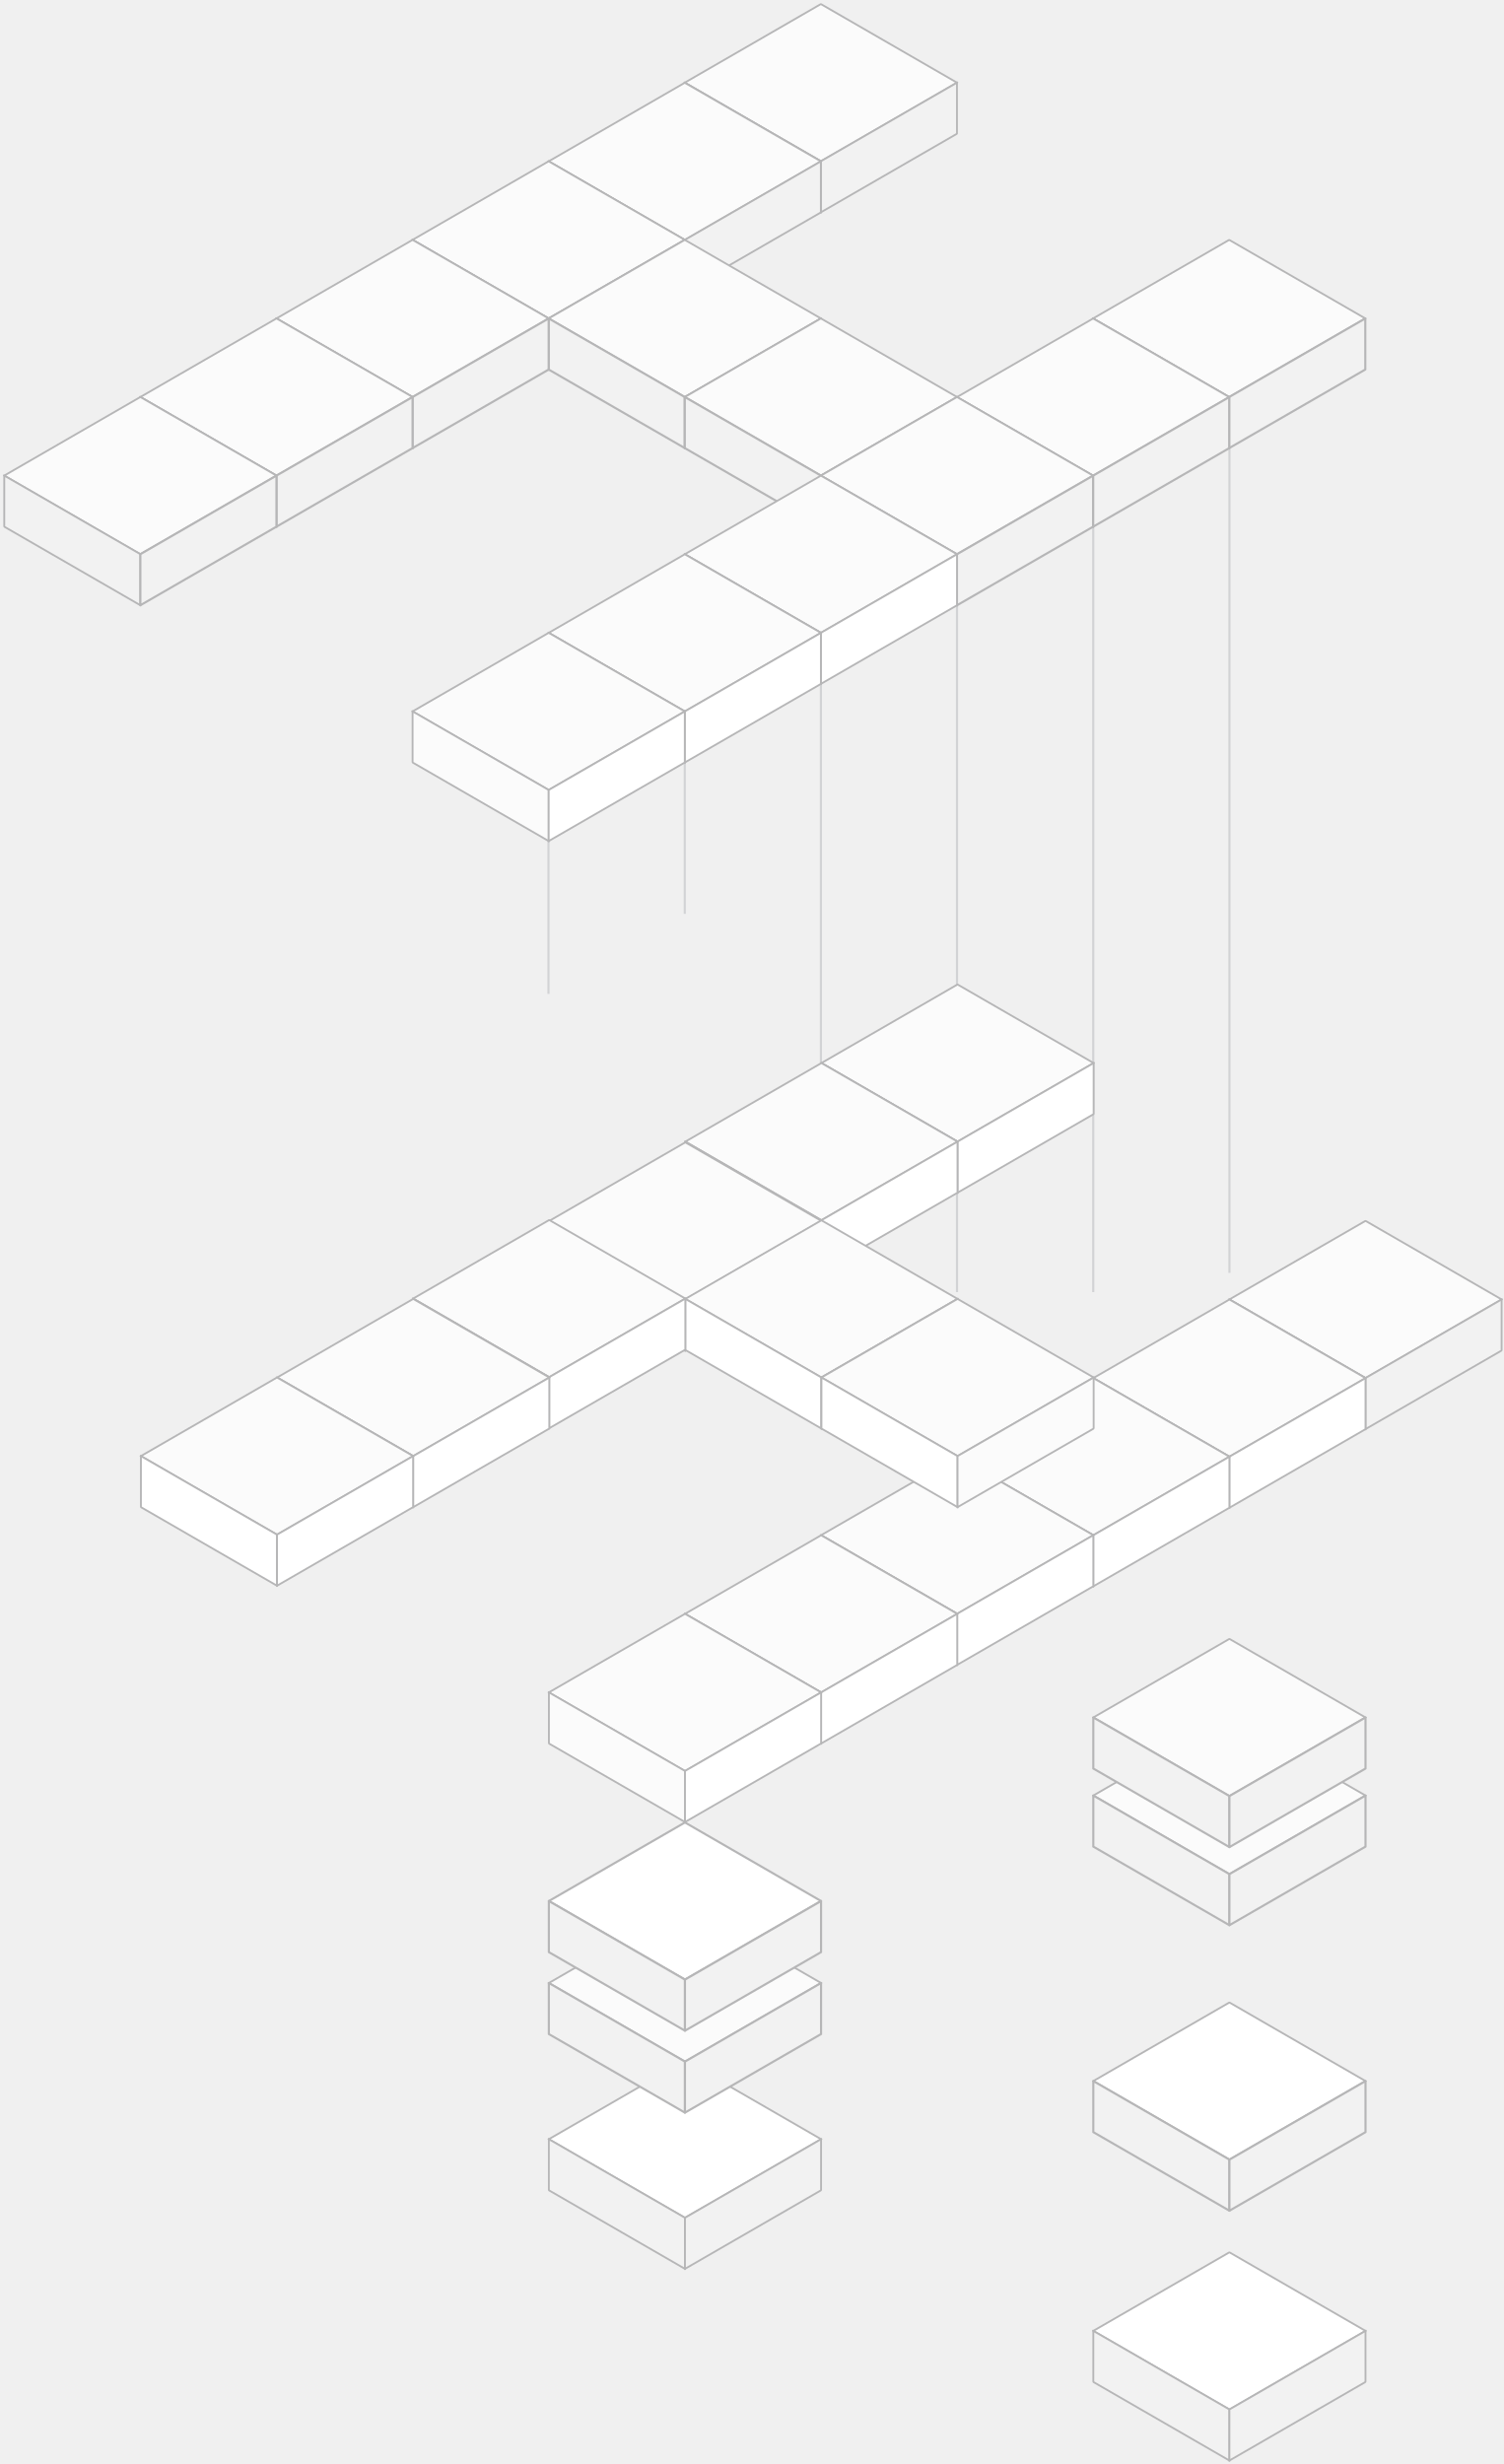
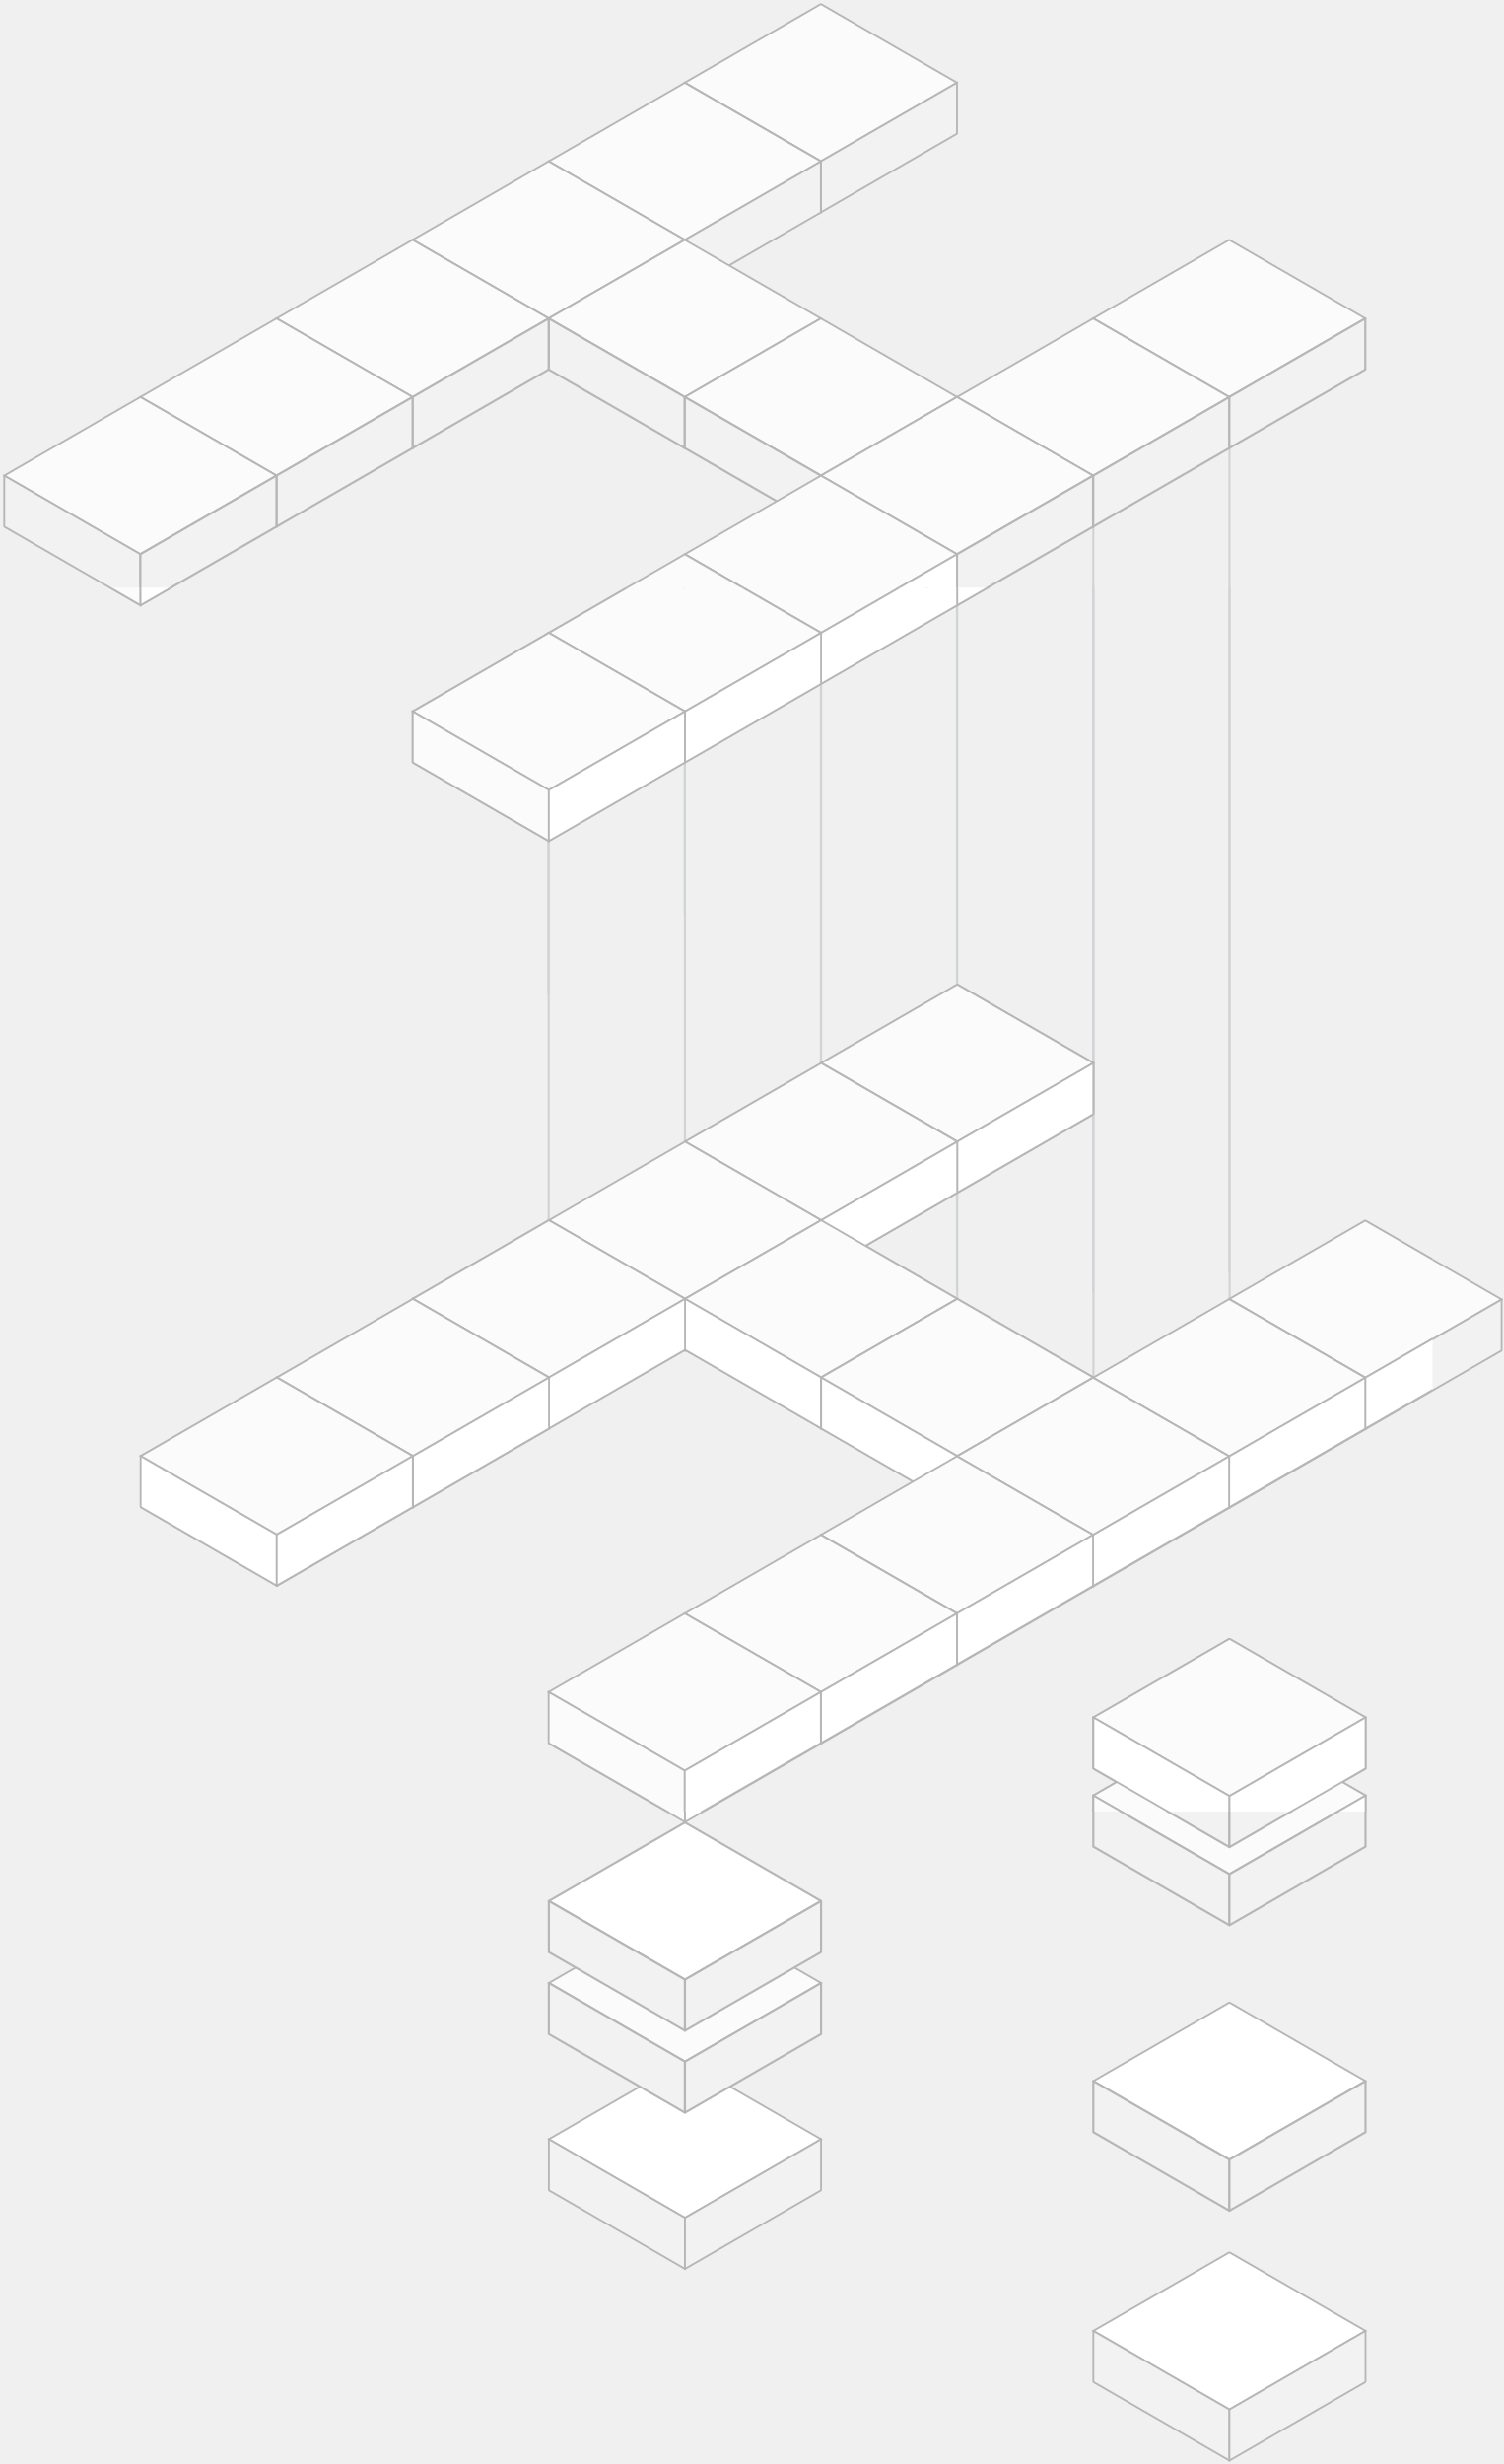
<svg xmlns="http://www.w3.org/2000/svg" width="371" height="608" viewBox="0 0 371 608" fill="none">
  <rect width="38.78" height="38.78" transform="matrix(0.866023 0.500004 -0.866023 0.500004 202.555 1.00195)" fill="#FBFBFB" stroke="#B6B6B7" stroke-width="0.527" stroke-linejoin="round" />
  <rect width="38.78" height="12.604" transform="matrix(0.866023 0.500004 0 1 168.971 20.3926)" fill="#FBFBFB" stroke="#B6B6B7" stroke-width="0.527" stroke-linejoin="round" />
  <rect width="38.78" height="12.604" transform="matrix(0.866023 -0.500004 0 1 202.555 39.7852)" fill="#F2F2F2" stroke="#B6B6B7" stroke-width="0.527" stroke-linejoin="round" />
  <rect width="38.78" height="38.78" transform="matrix(0.866023 0.500004 -0.866023 0.500004 168.969 20.4199)" fill="#FBFBFB" stroke="#B6B6B7" stroke-width="0.527" stroke-linejoin="round" />
  <rect width="38.78" height="12.604" transform="matrix(0.866023 0.500004 0 1 135.387 39.8105)" fill="#FBFBFB" stroke="#B6B6B7" stroke-width="0.527" stroke-linejoin="round" />
  <rect width="38.78" height="12.604" transform="matrix(0.866023 -0.500004 0 1 168.969 59.2031)" fill="#F2F2F2" stroke="#B6B6B7" stroke-width="0.527" stroke-linejoin="round" />
  <rect width="38.78" height="38.78" transform="matrix(0.866023 0.500004 -0.866023 0.500004 135.381 39.7969)" fill="#FBFBFB" stroke="#B6B6B7" stroke-width="0.527" stroke-linejoin="round" />
  <rect width="38.78" height="12.604" transform="matrix(0.866023 0.500004 0 1 101.799 59.1875)" fill="#FBFBFB" stroke="#B6B6B7" stroke-width="0.527" stroke-linejoin="round" />
  <rect width="38.78" height="12.604" transform="matrix(0.866023 -0.500004 0 1 135.381 78.5781)" fill="#FBFBFB" stroke="#B6B6B7" stroke-width="0.527" stroke-linejoin="round" />
  <rect width="38.78" height="38.78" transform="matrix(0.866023 0.500004 -0.866023 0.500004 168.975 59.1895)" fill="#FBFBFB" stroke="#B6B6B7" stroke-width="0.527" stroke-linejoin="round" />
  <path d="M135.391 78.58L168.975 97.97V110.574L135.391 91.184V78.58Z" fill="#F2F2F2" stroke="#B6B6B7" stroke-width="0.527" stroke-linejoin="round" />
  <rect width="38.78" height="12.604" transform="matrix(0.866023 -0.500004 0 1 168.975 97.9727)" fill="#FBFBFB" stroke="#B6B6B7" stroke-width="0.527" stroke-linejoin="round" />
  <rect width="38.78" height="38.78" transform="matrix(0.866023 0.500004 -0.866023 0.500004 202.561 78.5762)" fill="#FBFBFB" stroke="#B6B6B7" stroke-width="0.527" stroke-linejoin="round" />
  <path d="M168.979 97.967L202.563 117.357V129.96L168.979 110.57V97.967Z" fill="#F2F2F2" stroke="#B6B6B7" stroke-width="0.527" stroke-linejoin="round" />
  <rect width="38.78" height="12.604" transform="matrix(0.866023 -0.500004 0 1 202.561 117.359)" fill="#FBFBFB" stroke="#B6B6B7" stroke-width="0.527" stroke-linejoin="round" />
  <rect width="38.78" height="38.78" transform="matrix(0.866023 0.500004 -0.866023 0.500004 101.801 59.1895)" fill="#FBFBFB" stroke="#B6B6B7" stroke-width="0.527" stroke-linejoin="round" />
  <rect width="38.78" height="12.604" transform="matrix(0.866023 0.500004 0 1 68.2188 78.5801)" fill="#FBFBFB" stroke="#B6B6B7" stroke-width="0.527" stroke-linejoin="round" />
  <path d="M101.801 97.973L135.385 78.583V91.186L101.801 110.576V97.973Z" fill="#F2F2F2" stroke="#B6B6B7" stroke-width="0.527" stroke-linejoin="round" />
  <rect width="38.78" height="38.78" transform="matrix(0.866023 0.500004 -0.866023 0.500004 68.2207 78.5742)" fill="#FBFBFB" stroke="#B6B6B7" stroke-width="0.527" stroke-linejoin="round" />
  <rect width="38.78" height="12.604" transform="matrix(0.866023 0.500004 0 1 34.6387 97.9648)" fill="#FBFBFB" stroke="#B6B6B7" stroke-width="0.527" stroke-linejoin="round" />
  <path d="M68.221 117.357L101.805 97.967V110.571L68.221 129.961V117.357Z" fill="#F2F2F2" stroke="#B6B6B7" stroke-width="0.527" stroke-linejoin="round" />
  <rect width="38.78" height="38.78" transform="matrix(0.866023 0.500004 -0.866023 0.500004 34.6328 97.9629)" fill="#FBFBFB" stroke="#B6B6B7" stroke-width="0.527" stroke-linejoin="round" />
  <rect width="38.78" height="12.604" transform="matrix(0.866023 0.500004 0 1 1.05078 117.354)" fill="#F2F2F2" stroke="#B6B6B7" stroke-width="0.527" stroke-linejoin="round" />
  <path d="M34.633 136.746L68.217 117.356V129.96L34.633 149.35V136.746Z" fill="#F2F2F2" stroke="#B6B6B7" stroke-width="0.527" stroke-linejoin="round" />
  <path d="M303.371 314.077V110.465" stroke="#D2D3D5" stroke-width="0.527" stroke-linejoin="round" />
  <path d="M269.77 318.84V129.316" stroke="#D2D3D5" stroke-width="0.527" stroke-linejoin="round" />
  <path d="M236.148 318.832V149.064" stroke="#D2D3D5" stroke-width="0.527" stroke-linejoin="round" />
  <path d="M202.566 321.116V168.33" stroke="#D2D3D5" stroke-width="0.527" stroke-linejoin="round" />
  <path d="M168.971 225.502V187.582" stroke="#D2D3D5" stroke-width="0.527" stroke-linejoin="round" />
  <path d="M135.346 245.239V207.318" stroke="#D2D3D5" stroke-width="0.527" stroke-linejoin="round" />
  <rect width="38.78" height="38.78" transform="matrix(0.866023 0.500004 -0.866023 0.500004 303.311 59.1875)" fill="#FBFBFB" stroke="#B6B6B7" stroke-width="0.527" stroke-linejoin="round" />
  <rect width="38.78" height="12.604" transform="matrix(0.866023 0.500004 0 1 269.729 78.5781)" fill="#FBFBFB" stroke="#B6B6B7" stroke-width="0.527" stroke-linejoin="round" />
  <path d="M303.311 97.969L336.895 78.579V91.182L303.311 110.572V97.969Z" fill="#F2F2F2" stroke="#B6B6B7" stroke-width="0.527" stroke-linejoin="round" />
  <rect width="38.78" height="38.78" transform="matrix(0.866023 0.500004 -0.866023 0.500004 269.727 78.5918)" fill="#FBFBFB" stroke="#B6B6B7" stroke-width="0.527" stroke-linejoin="round" />
  <rect width="38.78" height="12.604" transform="matrix(0.866023 0.500004 0 1 236.145 97.9824)" fill="#FBFBFB" stroke="#B6B6B7" stroke-width="0.527" stroke-linejoin="round" />
  <path d="M269.727 117.375L303.311 97.985V110.588L269.727 129.979V117.375Z" fill="#F2F2F2" stroke="#B6B6B7" stroke-width="0.527" stroke-linejoin="round" />
  <rect width="38.78" height="38.78" transform="matrix(0.866023 0.500004 -0.866023 0.500004 236.141 97.9707)" fill="#FBFBFB" stroke="#B6B6B7" stroke-width="0.527" stroke-linejoin="round" />
  <rect width="38.78" height="12.604" transform="matrix(0.866023 0.500004 0 1 202.559 117.363)" fill="#FBFBFB" stroke="#B6B6B7" stroke-width="0.527" stroke-linejoin="round" />
  <path d="M236.141 136.758L269.725 117.368V129.971L236.141 149.361V136.758Z" fill="#F2F2F2" stroke="#B6B6B7" stroke-width="0.527" stroke-linejoin="round" />
  <rect width="38.78" height="38.78" transform="matrix(0.866023 0.500004 -0.866023 0.500004 202.561 117.367)" fill="#FBFBFB" stroke="#B6B6B7" stroke-width="0.527" stroke-linejoin="round" />
  <rect width="38.78" height="12.604" transform="matrix(0.866023 0.500004 0 1 168.979 136.758)" fill="#FBFBFB" stroke="#B6B6B7" stroke-width="0.527" stroke-linejoin="round" />
  <rect width="38.78" height="12.604" transform="matrix(0.866023 -0.500004 0 1 202.561 156.148)" fill="white" stroke="#B6B6B7" stroke-width="0.527" stroke-linejoin="round" />
  <rect width="38.78" height="38.78" transform="matrix(0.866023 0.500004 -0.866023 0.500004 168.979 136.762)" fill="#FBFBFB" stroke="#B6B6B7" stroke-width="0.527" stroke-linejoin="round" />
  <rect width="38.78" height="12.604" transform="matrix(0.866023 0.500004 0 1 135.396 156.152)" fill="#FBFBFB" stroke="#B6B6B7" stroke-width="0.527" stroke-linejoin="round" />
  <rect width="38.78" height="12.604" transform="matrix(0.866023 -0.500004 0 1 168.979 175.545)" fill="white" stroke="#B6B6B7" stroke-width="0.527" stroke-linejoin="round" />
  <rect width="38.78" height="38.78" transform="matrix(0.866023 0.500004 -0.866023 0.500004 135.393 156.148)" fill="#FBFBFB" stroke="#B6B6B7" stroke-width="0.527" stroke-linejoin="round" />
  <rect width="38.78" height="12.604" transform="matrix(0.866023 0.500004 0 1 101.809 175.539)" fill="#FBFBFB" stroke="#B6B6B7" stroke-width="0.527" stroke-linejoin="round" />
  <rect width="38.78" height="12.604" transform="matrix(0.866023 -0.500004 0 1 135.393 194.93)" fill="white" stroke="#B6B6B7" stroke-width="0.527" stroke-linejoin="round" />
  <rect width="38.78" height="38.78" transform="matrix(0.866023 0.500004 -0.866023 0.500004 303.365 423.664)" fill="#FBFBFB" stroke="#B6B6B7" stroke-width="0.527" stroke-linejoin="round" />
  <path d="M269.783 443.055L303.367 462.445V475.048L269.783 455.658V443.055Z" fill="#F2F2F2" stroke="#B6B6B7" stroke-width="0.527" stroke-linejoin="round" />
  <path d="M303.365 462.447L336.95 443.057V455.661L303.365 475.051V462.447Z" fill="#F2F2F2" stroke="#B6B6B7" stroke-width="0.527" stroke-linejoin="round" />
  <rect width="38.78" height="38.78" transform="matrix(0.866023 0.500004 -0.866023 0.500004 303.365 555.762)" fill="white" stroke="#B6B6B7" stroke-width="0.527" stroke-linejoin="round" />
  <rect width="38.78" height="12.604" transform="matrix(0.866023 0.500004 0 1 269.783 575.152)" fill="#F2F2F2" stroke="#B6B6B7" stroke-width="0.527" stroke-linejoin="round" />
  <rect width="38.78" height="12.604" transform="matrix(0.866023 -0.500004 0 1 303.363 594.543)" fill="#F2F2F2" stroke="#B6B6B7" stroke-width="0.527" stroke-linejoin="round" />
  <rect width="38.78" height="38.78" transform="matrix(0.866023 0.500004 -0.866023 0.500004 303.365 494.113)" fill="white" stroke="#B6B6B7" stroke-width="0.527" stroke-linejoin="round" />
  <path d="M269.781 513.504L303.366 532.894V545.498L269.781 526.107V513.504Z" fill="#F2F2F2" stroke="#B6B6B7" stroke-width="0.527" stroke-linejoin="round" />
  <path d="M303.365 532.896L336.95 513.506V526.11L303.365 545.5V532.896Z" fill="#F2F2F2" stroke="#B6B6B7" stroke-width="0.527" stroke-linejoin="round" />
  <rect width="38.78" height="38.78" transform="matrix(0.866023 0.500004 -0.866023 0.500004 169.018 508.459)" fill="white" stroke="#B6B6B7" stroke-width="0.527" stroke-linejoin="round" />
  <rect width="38.78" height="12.604" transform="matrix(0.866023 0.500004 0 1 135.436 527.85)" fill="#F2F2F2" stroke="#B6B6B7" stroke-width="0.527" stroke-linejoin="round" />
  <rect width="38.78" height="12.604" transform="matrix(0.866023 -0.500004 0 1 169.02 547.242)" fill="#F2F2F2" stroke="#B6B6B7" stroke-width="0.527" stroke-linejoin="round" />
  <rect width="38.78" height="38.78" transform="matrix(0.866023 0.500004 -0.866023 0.500004 336.949 301.25)" fill="#FBFBFB" stroke="#B6B6B7" stroke-width="0.527" stroke-linejoin="round" />
  <rect width="38.78" height="12.604" transform="matrix(0.866023 0.500004 0 1 303.365 320.641)" fill="#FBFBFB" stroke="#B6B6B7" stroke-width="0.527" stroke-linejoin="round" />
  <rect width="38.78" height="12.604" transform="matrix(0.866023 -0.500004 0 1 336.949 340.033)" fill="#F2F2F2" stroke="#B6B6B7" stroke-width="0.527" stroke-linejoin="round" />
  <rect width="38.78" height="38.78" transform="matrix(0.866023 0.500004 -0.866023 0.500004 303.367 320.656)" fill="#FBFBFB" stroke="#B6B6B7" stroke-width="0.527" stroke-linejoin="round" />
  <rect width="38.78" height="12.604" transform="matrix(0.866023 0.500004 0 1 269.785 340.045)" fill="#FBFBFB" stroke="#B6B6B7" stroke-width="0.527" stroke-linejoin="round" />
  <rect width="38.78" height="12.604" transform="matrix(0.866023 -0.500004 0 1 303.367 359.438)" fill="white" stroke="#B6B6B7" stroke-width="0.527" stroke-linejoin="round" />
  <rect width="38.78" height="38.78" transform="matrix(0.866023 0.500004 -0.866023 0.500004 303.365 404.398)" fill="#FBFBFB" stroke="#B6B6B7" stroke-width="0.527" stroke-linejoin="round" />
  <path d="M269.781 423.789L303.366 443.179V455.783L269.781 436.393V423.789Z" fill="#F2F2F2" stroke="#B6B6B7" stroke-width="0.527" stroke-linejoin="round" />
  <path d="M303.365 443.182L336.95 423.792V436.395L303.365 455.785V443.182Z" fill="#F2F2F2" stroke="#B6B6B7" stroke-width="0.527" stroke-linejoin="round" />
  <rect width="38.78" height="38.78" transform="matrix(0.866023 0.500004 -0.866023 0.500004 269.779 340.043)" fill="#FBFBFB" stroke="#B6B6B7" stroke-width="0.527" stroke-linejoin="round" />
  <rect width="38.78" height="12.604" transform="matrix(0.866023 0.500004 0 1 236.197 359.434)" fill="#FBFBFB" stroke="#B6B6B7" stroke-width="0.527" stroke-linejoin="round" />
  <rect width="38.78" height="12.604" transform="matrix(0.866023 -0.500004 0 1 269.779 378.826)" fill="white" stroke="#B6B6B7" stroke-width="0.527" stroke-linejoin="round" />
  <rect width="38.78" height="38.78" transform="matrix(0.866023 0.500004 -0.866023 0.500004 236.199 359.422)" fill="#FBFBFB" stroke="#B6B6B7" stroke-width="0.527" stroke-linejoin="round" />
  <rect width="38.78" height="12.604" transform="matrix(0.866023 0.500004 0 1 202.615 378.812)" fill="#FBFBFB" stroke="#B6B6B7" stroke-width="0.527" stroke-linejoin="round" />
  <rect width="38.78" height="12.604" transform="matrix(0.866023 -0.500004 0 1 236.199 398.201)" fill="white" stroke="#B6B6B7" stroke-width="0.527" stroke-linejoin="round" />
  <rect width="38.78" height="38.78" transform="matrix(0.866023 0.500004 -0.866023 0.500004 202.617 378.83)" fill="#FBFBFB" stroke="#B6B6B7" stroke-width="0.527" stroke-linejoin="round" />
  <rect width="38.78" height="12.604" transform="matrix(0.866023 0.500004 0 1 169.035 398.221)" fill="#FBFBFB" stroke="#B6B6B7" stroke-width="0.527" stroke-linejoin="round" />
  <rect width="38.78" height="12.604" transform="matrix(0.866023 -0.500004 0 1 202.617 417.615)" fill="white" stroke="#B6B6B7" stroke-width="0.527" stroke-linejoin="round" />
  <rect width="38.78" height="38.78" transform="matrix(0.866023 0.500004 -0.866023 0.500004 169.029 398.215)" fill="#FBFBFB" stroke="#B6B6B7" stroke-width="0.527" stroke-linejoin="round" />
  <rect width="38.78" height="12.604" transform="matrix(0.866023 0.500004 0 1 135.447 417.605)" fill="#FBFBFB" stroke="#B6B6B7" stroke-width="0.527" stroke-linejoin="round" />
  <rect width="38.78" height="12.604" transform="matrix(0.866023 -0.500004 0 1 169.029 436.996)" fill="white" stroke="#B6B6B7" stroke-width="0.527" stroke-linejoin="round" />
  <rect width="38.78" height="38.78" transform="matrix(0.866023 0.500004 -0.866023 0.500004 169.018 469.92)" fill="#FBFBFB" stroke="#B6B6B7" stroke-width="0.527" stroke-linejoin="round" />
  <path d="M135.434 489.311L169.018 508.701V521.304L135.434 501.914V489.311Z" fill="#F2F2F2" stroke="#B6B6B7" stroke-width="0.527" stroke-linejoin="round" />
  <path d="M169.018 508.701L202.602 489.311V501.915L169.018 521.305V508.701Z" fill="#F2F2F2" stroke="#B6B6B7" stroke-width="0.527" stroke-linejoin="round" />
  <path d="M169.018 449.699L202.602 469.089L169.018 488.479L135.433 469.089L169.018 449.699Z" fill="white" stroke="#B6B6B7" stroke-width="0.527" stroke-linejoin="round" />
  <path d="M135.436 469.09L169.02 488.48V501.083L135.436 481.693V469.09Z" fill="#F2F2F2" stroke="#B6B6B7" stroke-width="0.527" stroke-linejoin="round" />
  <path d="M169.018 488.48L202.602 469.09V481.694L169.018 501.084V488.48Z" fill="#F2F2F2" stroke="#B6B6B7" stroke-width="0.527" stroke-linejoin="round" />
  <rect width="38.78" height="38.78" transform="matrix(0.866023 0.500004 -0.866023 0.500004 236.275 242.92)" fill="#FBFBFB" stroke="#B6B6B7" stroke-width="0.527" stroke-linejoin="round" />
  <rect width="38.78" height="12.604" transform="matrix(0.866023 0.500004 0 1 202.693 262.311)" fill="#FBFBFB" stroke="#B6B6B7" stroke-width="0.527" stroke-linejoin="round" />
  <rect width="38.78" height="12.604" transform="matrix(0.866023 -0.500004 0 1 236.277 281.701)" fill="white" stroke="#B6B6B7" stroke-width="0.527" stroke-linejoin="round" />
  <rect width="38.78" height="38.78" transform="matrix(0.866023 0.500004 -0.866023 0.500004 202.689 262.312)" fill="#FBFBFB" stroke="#B6B6B7" stroke-width="0.527" stroke-linejoin="round" />
  <rect width="38.78" height="12.604" transform="matrix(0.866023 0.500004 0 1 169.107 281.703)" fill="#FBFBFB" stroke="#B6B6B7" stroke-width="0.527" stroke-linejoin="round" />
  <rect width="38.78" height="12.604" transform="matrix(0.866023 -0.500004 0 1 202.689 301.094)" fill="white" stroke="#B6B6B7" stroke-width="0.527" stroke-linejoin="round" />
  <rect width="38.78" height="38.78" transform="matrix(0.866023 0.500004 -0.866023 0.500004 169.105 281.883)" fill="#FBFBFB" stroke="#B6B6B7" stroke-width="0.527" stroke-linejoin="round" />
  <rect width="38.78" height="12.604" transform="matrix(0.866023 0.500004 0 1 135.521 301.273)" fill="#FBFBFB" stroke="#B6B6B7" stroke-width="0.527" stroke-linejoin="round" />
  <rect width="38.78" height="12.604" transform="matrix(0.866023 -0.500004 0 1 169.105 320.666)" fill="#FBFBFB" stroke="#B6B6B7" stroke-width="0.527" stroke-linejoin="round" />
  <rect width="38.78" height="38.78" transform="matrix(0.866023 0.500004 -0.866023 0.500004 202.693 301.115)" fill="#FBFBFB" stroke="#B6B6B7" stroke-width="0.527" stroke-linejoin="round" />
  <rect width="38.78" height="12.604" transform="matrix(0.866023 0.500004 0 1 169.109 320.506)" fill="white" stroke="#B6B6B7" stroke-width="0.527" stroke-linejoin="round" />
  <rect width="38.78" height="12.604" transform="matrix(0.866023 -0.500004 0 1 202.693 339.896)" fill="#FBFBFB" stroke="#B6B6B7" stroke-width="0.527" stroke-linejoin="round" />
  <rect width="38.78" height="38.78" transform="matrix(0.866023 0.500004 -0.866023 0.500004 236.281 320.508)" fill="#FBFBFB" stroke="#B6B6B7" stroke-width="0.527" stroke-linejoin="round" />
  <rect width="38.78" height="12.604" transform="matrix(0.866023 0.500004 0 1 202.699 339.898)" fill="white" stroke="#B6B6B7" stroke-width="0.527" stroke-linejoin="round" />
  <rect width="38.78" height="12.604" transform="matrix(0.866023 -0.500004 0 1 236.281 359.291)" fill="#FBFBFB" stroke="#B6B6B7" stroke-width="0.527" stroke-linejoin="round" />
  <rect width="38.78" height="38.78" transform="matrix(0.866023 0.500004 -0.866023 0.500004 135.523 301.037)" fill="#FBFBFB" stroke="#B6B6B7" stroke-width="0.527" stroke-linejoin="round" />
  <rect width="38.78" height="12.604" transform="matrix(0.866023 0.500004 0 1 101.941 320.428)" fill="#FBFBFB" stroke="#B6B6B7" stroke-width="0.527" stroke-linejoin="round" />
  <rect width="38.78" height="12.604" transform="matrix(0.866023 -0.500004 0 1 135.523 339.818)" fill="white" stroke="#B6B6B7" stroke-width="0.527" stroke-linejoin="round" />
  <rect width="38.78" height="38.78" transform="matrix(0.866023 0.500004 -0.866023 0.500004 101.961 320.512)" fill="#FBFBFB" stroke="#B6B6B7" stroke-width="0.527" stroke-linejoin="round" />
  <rect width="38.78" height="12.604" transform="matrix(0.866023 0.500004 0 1 68.3789 339.902)" fill="#FBFBFB" stroke="#B6B6B7" stroke-width="0.527" stroke-linejoin="round" />
  <rect width="38.78" height="12.604" transform="matrix(0.866023 -0.500004 0 1 101.961 359.295)" fill="white" stroke="#B6B6B7" stroke-width="0.527" stroke-linejoin="round" />
  <rect width="38.78" height="38.78" transform="matrix(0.866023 0.500004 -0.866023 0.500004 68.3555 339.898)" fill="#FBFBFB" stroke="#B6B6B7" stroke-width="0.527" stroke-linejoin="round" />
  <rect width="38.78" height="12.604" transform="matrix(0.866023 0.500004 0 1 34.7734 359.289)" fill="white" stroke="#B6B6B7" stroke-width="0.527" stroke-linejoin="round" />
  <rect width="38.78" height="12.604" transform="matrix(0.866023 -0.500004 0 1 68.3555 378.676)" fill="white" stroke="#B6B6B7" stroke-width="0.527" stroke-linejoin="round" />
+   <g clip-path="url(#clip0_3009_337945)">
+     <rect width="38.78" height="12.604" transform="matrix(0.866023 0.500004 0 1 1.08984 117.355)" fill="#FBFBFB" stroke="#B6B6B7" stroke-width="0.527" stroke-linejoin="round" />
+     <rect width="38.78" height="12.604" transform="matrix(0.866023 -0.500004 0 1 34.6719 136.748)" fill="white" stroke="#B6B6B7" stroke-width="0.527" stroke-linejoin="round" />
+     <path d="M303.41 340.092V110.467" stroke="#D2D3D5" stroke-width="0.527" stroke-linejoin="round" />
+     <path d="M269.809 340.294L269.809 129.316" stroke="#D2D3D5" stroke-width="0.527" stroke-linejoin="round" />
+     <path d="M236.188 320.443V149.066" stroke="#D2D3D5" stroke-width="0.527" stroke-linejoin="round" />
+     <path d="M202.605 321.118V168.332" stroke="#D2D3D5" stroke-width="0.527" stroke-linejoin="round" />
+     <path d="M169.01 301.504V187.584" stroke="#D2D3D5" stroke-width="0.527" stroke-linejoin="round" />
+     <path d="M135.385 320.241V207.32" stroke="#D2D3D5" stroke-width="0.527" stroke-linejoin="round" />
+     <rect width="38.78" height="12.604" transform="matrix(0.866023 0.500004 0 1 202.598 117.365)" fill="#FBFBFB" stroke="#B6B6B7" stroke-width="0.527" stroke-linejoin="round" />
+     <rect width="38.78" height="12.604" transform="matrix(0.866023 -0.500004 0 1 236.18 136.76)" fill="white" stroke="#B6B6B7" stroke-width="0.527" stroke-linejoin="round" />
+     <rect width="38.78" height="38.78" transform="matrix(0.866023 0.500004 -0.866023 0.500004 202.6 117.371)" fill="#FBFBFB" stroke="#B6B6B7" stroke-width="0.527" stroke-linejoin="round" />
+     <rect width="38.78" height="12.604" transform="matrix(0.866023 0.500004 0 1 169.018 136.762)" fill="#FBFBFB" stroke="#B6B6B7" stroke-width="0.527" stroke-linejoin="round" />
+     <rect width="38.78" height="12.604" transform="matrix(0.866023 -0.500004 0 1 202.6 156.152)" fill="white" stroke="#B6B6B7" stroke-width="0.527" stroke-linejoin="round" />
+     <rect width="38.78" height="38.78" transform="matrix(0.866023 0.500004 -0.866023 0.500004 169.018 136.764)" fill="#FBFBFB" stroke="#B6B6B7" stroke-width="0.527" stroke-linejoin="round" />
+     <rect width="38.78" height="12.604" transform="matrix(0.866023 0.500004 0 1 135.436 156.154)" fill="#FBFBFB" stroke="#B6B6B7" stroke-width="0.527" stroke-linejoin="round" />
+     <rect width="38.78" height="12.604" transform="matrix(0.866023 -0.500004 0 1 169.02 175.547)" fill="white" stroke="#B6B6B7" stroke-width="0.527" stroke-linejoin="round" />
+     <rect width="38.78" height="38.78" transform="matrix(0.866023 0.500004 -0.866023 0.500004 135.432 156.15)" fill="#FBFBFB" stroke="#B6B6B7" stroke-width="0.527" stroke-linejoin="round" />
+     <rect width="38.78" height="12.604" transform="matrix(0.866023 0.500004 0 1 101.85 175.541)" fill="#FBFBFB" stroke="#B6B6B7" stroke-width="0.527" stroke-linejoin="round" />
+     <rect width="38.78" height="12.604" transform="matrix(0.866023 -0.500004 0 1 135.432 194.932)" fill="white" stroke="#B6B6B7" stroke-width="0.527" stroke-linejoin="round" />
+     <rect width="38.78" height="38.78" transform="matrix(0.866023 0.500004 -0.866023 0.500004 236.205 242.914)" fill="#FBFBFB" stroke="#B6B6B7" stroke-width="0.527" stroke-linejoin="round" />
+     <rect width="38.78" height="12.604" transform="matrix(0.866023 0.500004 0 1 202.623 262.305)" fill="#FBFBFB" stroke="#B6B6B7" stroke-width="0.527" stroke-linejoin="round" />
+     <rect width="38.78" height="12.604" transform="matrix(0.866023 -0.500004 0 1 236.207 281.695)" fill="white" stroke="#B6B6B7" stroke-width="0.527" stroke-linejoin="round" />
+     <rect width="38.78" height="38.78" transform="matrix(0.866023 0.500004 -0.866023 0.500004 202.619 262.324)" fill="#FBFBFB" stroke="#B6B6B7" stroke-width="0.527" stroke-linejoin="round" />
+     <rect width="38.78" height="12.604" transform="matrix(0.866023 0.500004 0 1 169.037 281.715)" fill="#FBFBFB" stroke="#B6B6B7" stroke-width="0.527" stroke-linejoin="round" />
+     <rect width="38.78" height="12.604" transform="matrix(0.866023 -0.500004 0 1 202.619 301.105)" fill="white" stroke="#B6B6B7" stroke-width="0.527" stroke-linejoin="round" />
+     <rect width="38.78" height="38.78" transform="matrix(0.866023 0.500004 -0.866023 0.500004 169.033 281.709)" fill="#FBFBFB" stroke="#B6B6B7" stroke-width="0.527" stroke-linejoin="round" />
+     <rect width="38.78" height="12.604" transform="matrix(0.866023 0.500004 0 1 135.451 301.1)" fill="#FBFBFB" stroke="#B6B6B7" stroke-width="0.527" stroke-linejoin="round" />
+     <rect width="38.78" height="12.604" transform="matrix(0.866023 -0.500004 0 1 169.033 320.492)" fill="#FBFBFB" stroke="#B6B6B7" stroke-width="0.527" stroke-linejoin="round" />
+     <rect width="38.78" height="38.78" transform="matrix(0.866023 0.500004 -0.866023 0.500004 202.623 301.094)" fill="#FBFBFB" stroke="#B6B6B7" stroke-width="0.527" stroke-linejoin="round" />
+     <rect width="38.78" height="12.604" transform="matrix(0.866023 0.500004 0 1 169.041 320.484)" fill="white" stroke="#B6B6B7" stroke-width="0.527" stroke-linejoin="round" />
+     <rect width="38.78" height="12.604" transform="matrix(0.866023 -0.500004 0 1 202.623 339.875)" fill="#FBFBFB" stroke="#B6B6B7" stroke-width="0.527" stroke-linejoin="round" />
+     <rect width="38.78" height="38.78" transform="matrix(0.866023 0.500004 -0.866023 0.500004 236.209 320.5)" fill="#FBFBFB" stroke="#B6B6B7" stroke-width="0.527" stroke-linejoin="round" />
+     <rect width="38.78" height="12.604" transform="matrix(0.866023 0.500004 0 1 202.627 339.891)" fill="white" stroke="#B6B6B7" stroke-width="0.527" stroke-linejoin="round" />
+     <rect width="38.78" height="12.604" transform="matrix(0.866023 -0.500004 0 1 236.211 359.283)" fill="#FBFBFB" stroke="#B6B6B7" stroke-width="0.527" stroke-linejoin="round" />
+     <rect width="38.78" height="38.78" transform="matrix(0.866023 0.500004 -0.866023 0.500004 135.453 301.094)" fill="#FBFBFB" stroke="#B6B6B7" stroke-width="0.527" stroke-linejoin="round" />
+     <rect width="38.78" height="12.604" transform="matrix(0.866023 0.500004 0 1 101.871 320.484)" fill="#FBFBFB" stroke="#B6B6B7" stroke-width="0.527" stroke-linejoin="round" />
+     <rect width="38.78" height="12.604" transform="matrix(0.866023 -0.500004 0 1 135.453 339.875)" fill="white" stroke="#B6B6B7" stroke-width="0.527" stroke-linejoin="round" />
+     <rect width="38.78" height="38.78" transform="matrix(0.866023 0.500004 -0.866023 0.500004 101.891 320.5)" fill="#FBFBFB" stroke="#B6B6B7" stroke-width="0.527" stroke-linejoin="round" />
+     <rect width="38.78" height="12.604" transform="matrix(0.866023 0.500004 0 1 68.3086 339.891)" fill="#FBFBFB" stroke="#B6B6B7" stroke-width="0.527" stroke-linejoin="round" />
+     <rect width="38.78" height="12.604" transform="matrix(0.866023 -0.500004 0 1 101.891 359.283)" fill="white" stroke="#B6B6B7" stroke-width="0.527" stroke-linejoin="round" />
+     <rect width="38.78" height="38.78" transform="matrix(0.866023 0.500004 -0.866023 0.500004 68.2852 339.883)" fill="#FBFBFB" stroke="#B6B6B7" stroke-width="0.527" stroke-linejoin="round" />
+     <rect width="38.78" height="12.604" transform="matrix(0.866023 0.500004 0 1 34.7031 359.273)" fill="white" stroke="#B6B6B7" stroke-width="0.527" stroke-linejoin="round" />
+     <rect width="38.78" height="12.604" transform="matrix(0.866023 -0.500004 0 1 68.2852 378.66)" fill="white" stroke="#B6B6B7" stroke-width="0.527" stroke-linejoin="round" />
+     <rect width="38.78" height="38.78" transform="matrix(0.866023 0.500004 -0.866023 0.500004 303.379 423.646)" fill="#FBFBFB" stroke="#B6B6B7" stroke-width="0.527" stroke-linejoin="round" />
+     <rect width="38.78" height="12.604" transform="matrix(0.866023 0.500004 0 1 269.797 443.037)" fill="#FBFBFB" stroke="#B6B6B7" stroke-width="0.527" stroke-linejoin="round" />
+     <rect width="38.78" height="12.604" transform="matrix(0.866023 -0.500004 0 1 303.379 462.43)" fill="white" stroke="#B6B6B7" stroke-width="0.527" stroke-linejoin="round" />
+     <rect width="38.78" height="38.78" transform="matrix(0.866023 0.500004 -0.866023 0.500004 336.885 301.154)" fill="#FBFBFB" stroke="#B6B6B7" stroke-width="0.527" stroke-linejoin="round" />
+     <rect width="38.78" height="12.604" transform="matrix(0.866023 0.500004 0 1 303.303 320.545)" fill="#FBFBFB" stroke="#B6B6B7" stroke-width="0.527" stroke-linejoin="round" />
+     <rect width="38.78" height="12.604" transform="matrix(0.866023 -0.500004 0 1 336.885 339.938)" fill="white" stroke="#B6B6B7" stroke-width="0.527" stroke-linejoin="round" />
+     <rect width="38.78" height="38.78" transform="matrix(0.866023 0.500004 -0.866023 0.500004 303.303 320.559)" fill="#FBFBFB" stroke="#B6B6B7" stroke-width="0.527" stroke-linejoin="round" />
+     <rect width="38.78" height="12.604" transform="matrix(0.866023 0.500004 0 1 269.721 339.949)" fill="#FBFBFB" stroke="#B6B6B7" stroke-width="0.527" stroke-linejoin="round" />
+     <rect width="38.78" height="12.604" transform="matrix(0.866023 -0.500004 0 1 303.303 359.34)" fill="white" stroke="#B6B6B7" stroke-width="0.527" stroke-linejoin="round" />
+     <rect width="38.78" height="38.78" transform="matrix(0.866023 0.500004 -0.866023 0.500004 303.379 404.381)" fill="#FBFBFB" stroke="#B6B6B7" stroke-width="0.527" stroke-linejoin="round" />
+     <rect width="38.78" height="12.604" transform="matrix(0.866023 0.500004 0 1 269.797 423.771)" fill="white" stroke="#B6B6B7" stroke-width="0.527" stroke-linejoin="round" />
+     <rect width="38.78" height="12.604" transform="matrix(0.866023 -0.500004 0 1 303.379 443.164)" fill="white" stroke="#B6B6B7" stroke-width="0.527" stroke-linejoin="round" />
+     <rect width="38.78" height="38.78" transform="matrix(0.866023 0.500004 -0.866023 0.500004 269.715 339.945)" fill="#FBFBFB" stroke="#B6B6B7" stroke-width="0.527" stroke-linejoin="round" />
+     <rect width="38.78" height="12.604" transform="matrix(0.866023 0.500004 0 1 236.133 359.336)" fill="#FBFBFB" stroke="#B6B6B7" stroke-width="0.527" stroke-linejoin="round" />
+     <rect width="38.78" height="12.604" transform="matrix(0.866023 -0.500004 0 1 269.715 378.729)" fill="white" stroke="#B6B6B7" stroke-width="0.527" stroke-linejoin="round" />
+     <rect width="38.78" height="38.78" transform="matrix(0.866023 0.500004 -0.866023 0.500004 236.135 359.326)" fill="#FBFBFB" stroke="#B6B6B7" stroke-width="0.527" stroke-linejoin="round" />
+     <rect width="38.78" height="12.604" transform="matrix(0.866023 0.500004 0 1 202.553 378.717)" fill="#FBFBFB" stroke="#B6B6B7" stroke-width="0.527" stroke-linejoin="round" />
+     <rect width="38.78" height="12.604" transform="matrix(0.866023 -0.500004 0 1 236.135 398.105)" fill="white" stroke="#B6B6B7" stroke-width="0.527" stroke-linejoin="round" />
+     <rect width="38.78" height="38.78" transform="matrix(0.866023 0.500004 -0.866023 0.500004 202.553 378.734)" fill="#FBFBFB" stroke="#B6B6B7" stroke-width="0.527" stroke-linejoin="round" />
+     <rect width="38.78" height="12.604" transform="matrix(0.866023 0.500004 0 1 168.969 398.125)" fill="#FBFBFB" stroke="#B6B6B7" stroke-width="0.527" stroke-linejoin="round" />
+     <rect width="38.78" height="12.604" transform="matrix(0.866023 -0.500004 0 1 202.553 417.52)" fill="white" stroke="#B6B6B7" stroke-width="0.527" stroke-linejoin="round" />
+     <rect width="38.78" height="38.78" transform="matrix(0.866023 0.500004 -0.866023 0.500004 168.965 398.119)" fill="#FBFBFB" stroke="#B6B6B7" stroke-width="0.527" stroke-linejoin="round" />
+     <rect width="38.78" height="12.604" transform="matrix(0.866023 0.500004 0 1 135.383 417.51)" fill="#FBFBFB" stroke="#B6B6B7" stroke-width="0.527" stroke-linejoin="round" />
+     <rect width="38.78" height="12.604" transform="matrix(0.866023 -0.500004 0 1 168.965 436.9)" fill="white" stroke="#B6B6B7" stroke-width="0.527" stroke-linejoin="round" />
+   </g>
+   <defs>
+     <clipPath id="clip0_3009_337945">
+       <rect width="335" height="302" fill="white" transform="translate(18.5 145)" />
+     </clipPath>
+   </defs>
</svg>
